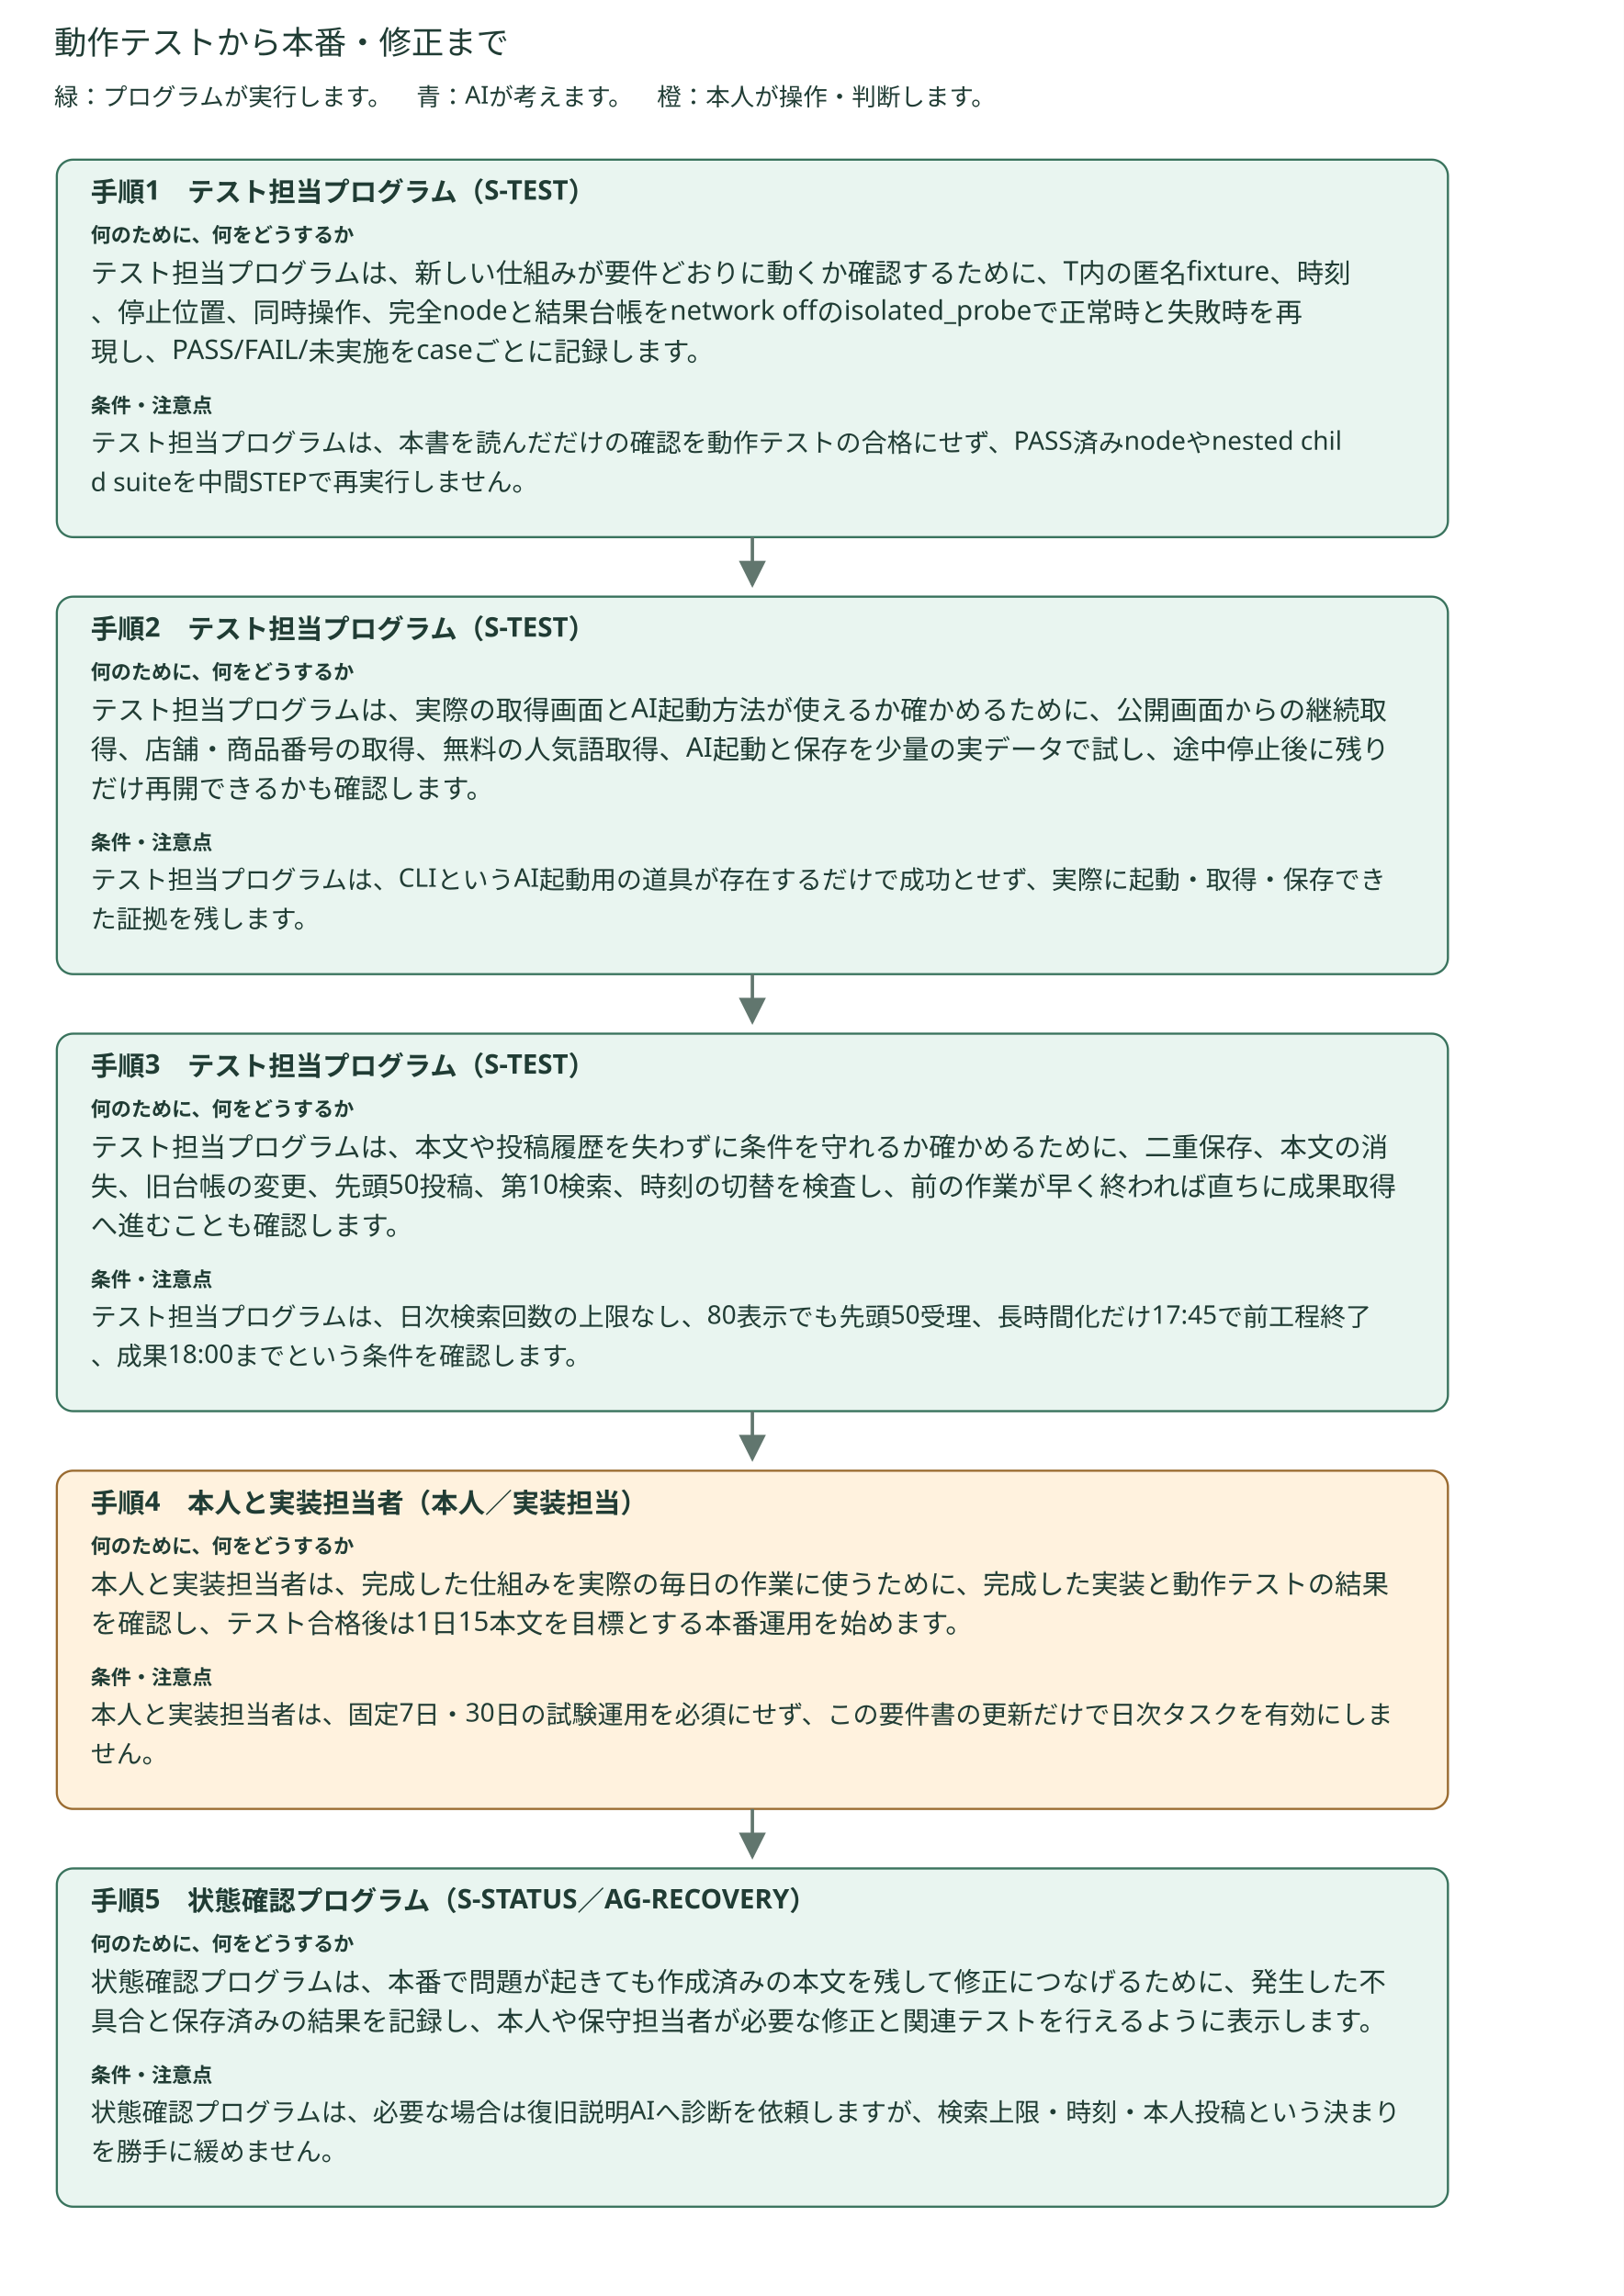
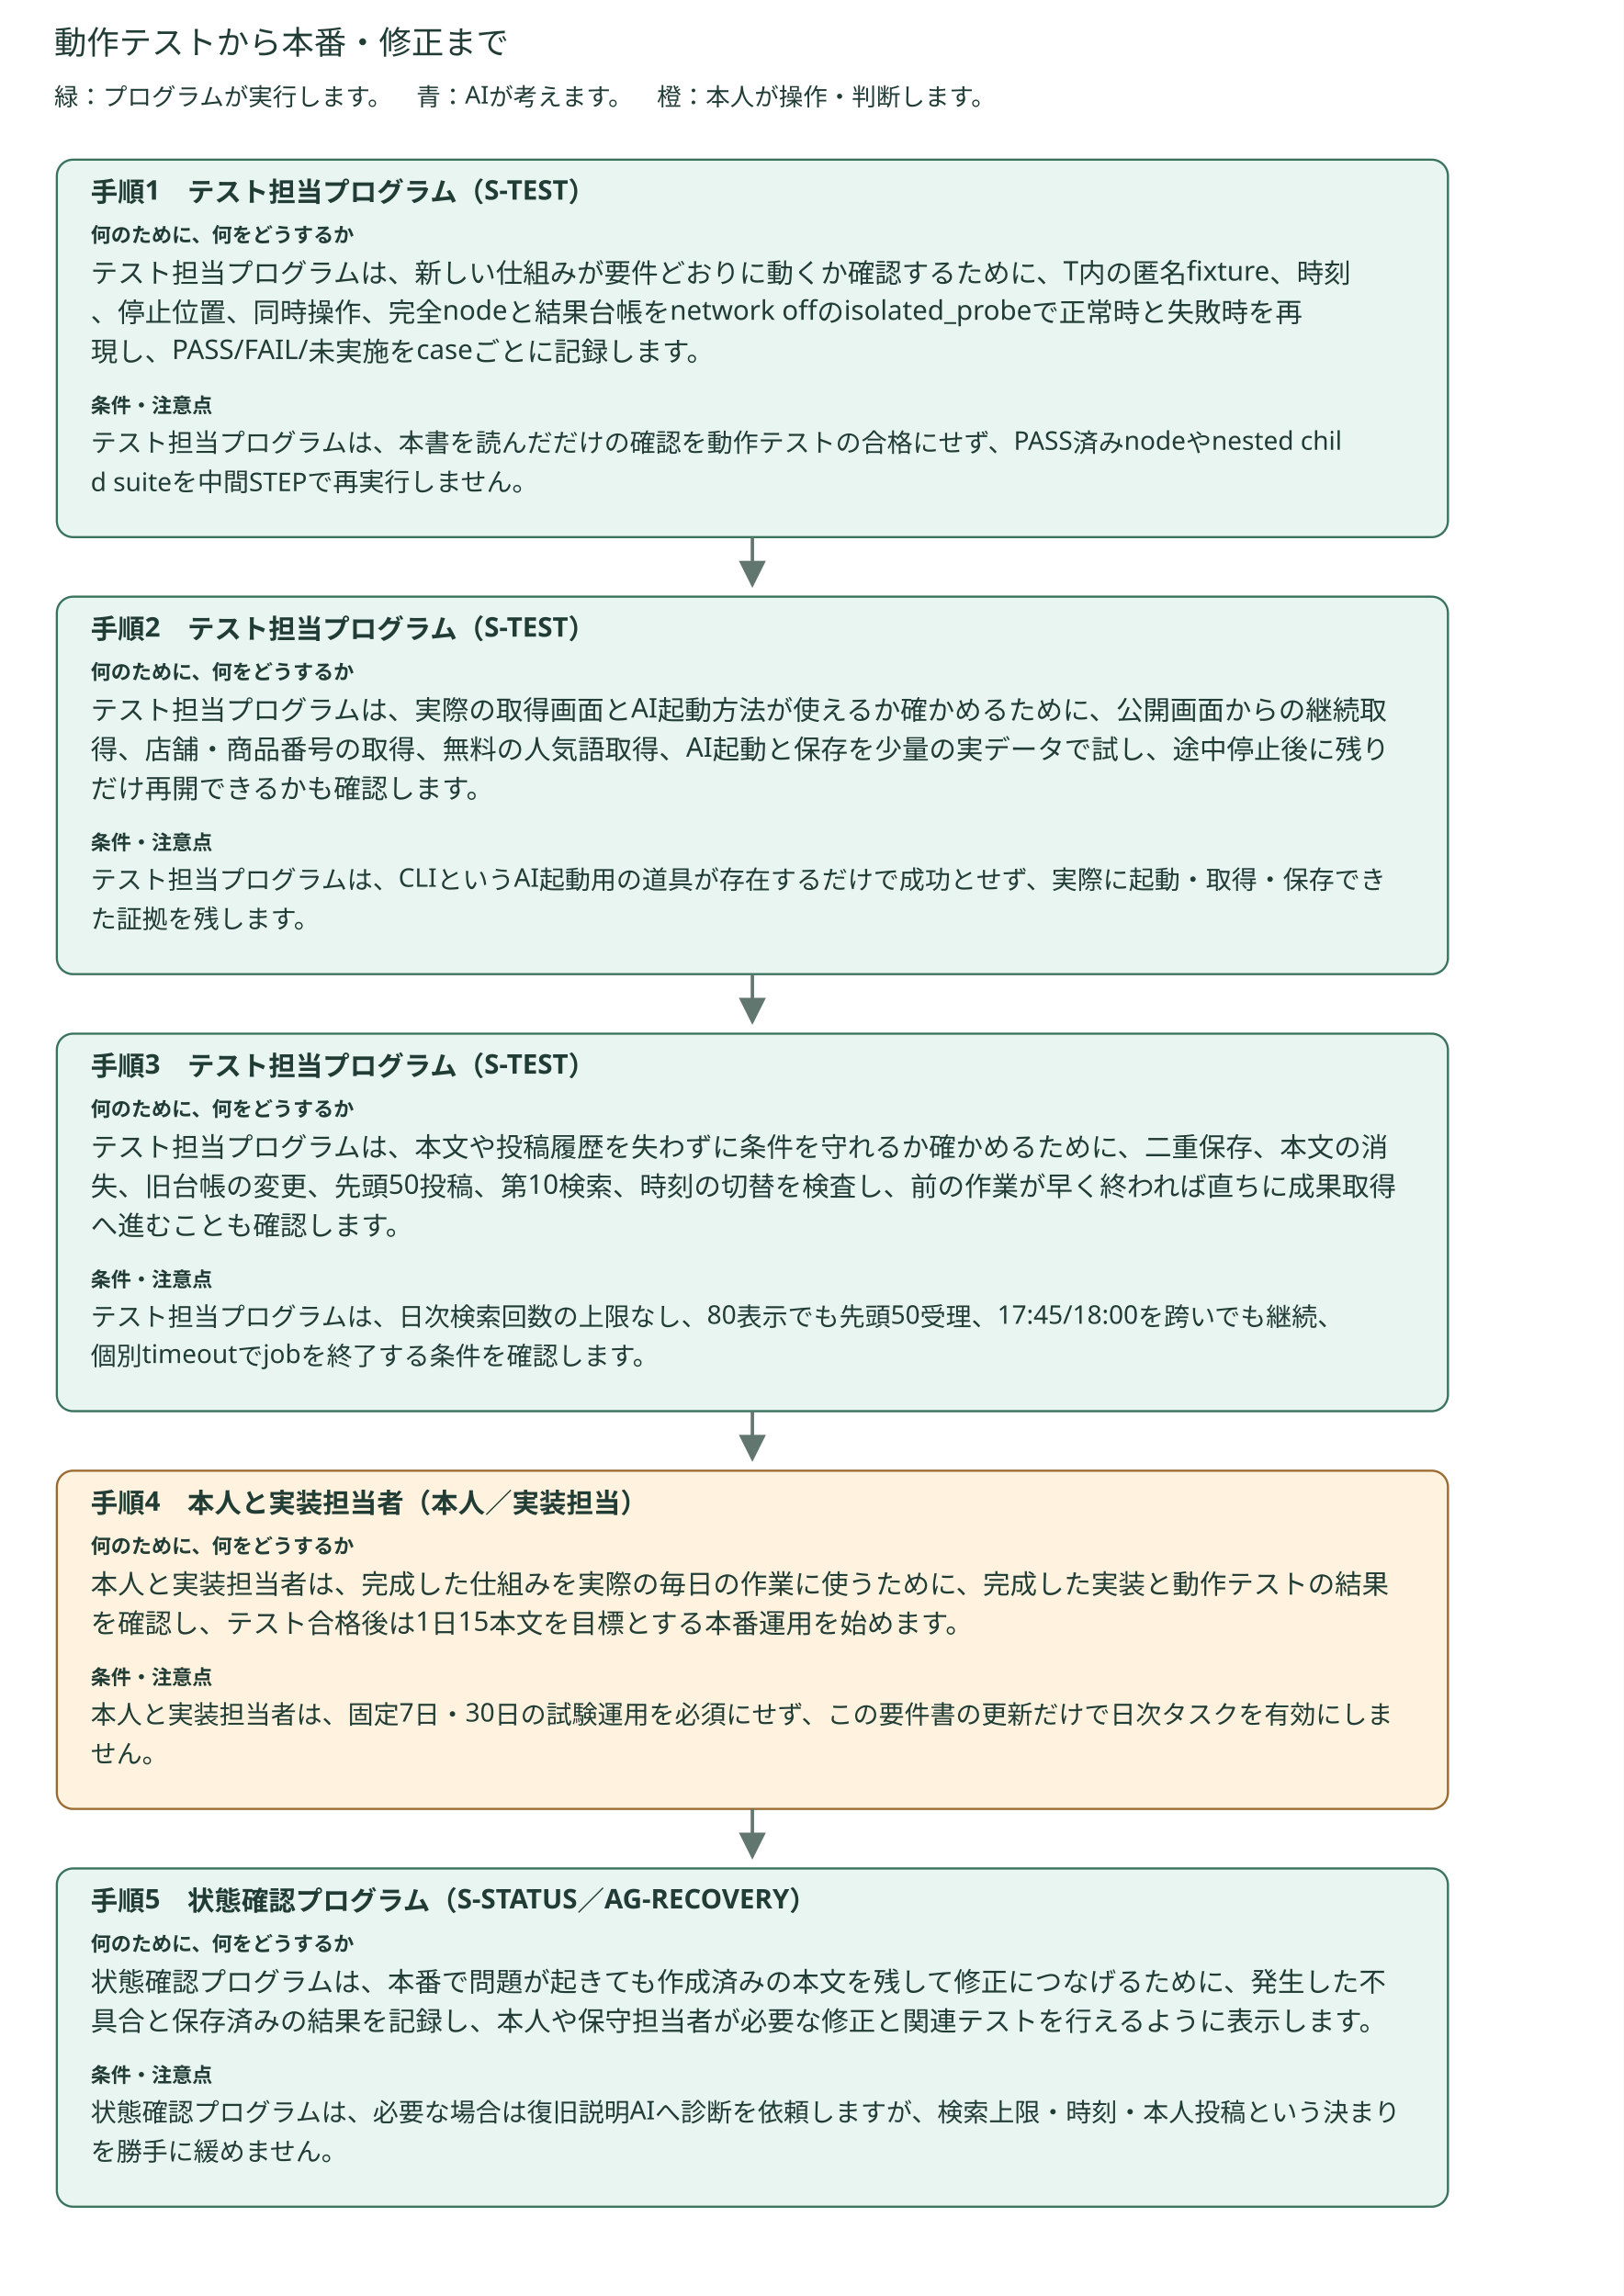
<svg xmlns="http://www.w3.org/2000/svg" viewBox="0 0 1200 1697" role="img" aria-labelledby="task-F11-title task-F11-desc" font-family="Yu Gothic, Meiryo, sans-serif">
  <defs>
    <marker id="task-F11-arrow" markerWidth="8" markerHeight="8" refX="7" refY="4" orient="auto">
      <path d="M0,0 L8,4 L0,8 Z" fill="#61766e" />
    </marker>
  </defs>
  <rect width="1200" height="1697" fill="#fff" />
  <text x="40" y="40" font-size="24" font-weight="400" text-anchor="start" fill="#203c34">動作テストから本番・修正まで</text>
  <text x="40" y="78" font-size="18" font-weight="400" text-anchor="start" fill="#203c34">緑：プログラムが実行します。　青：AIが考えます。　橙：本人が操作・判断します。</text>
  <g class="diagram-node" data-node="F11-1">
    <rect x="42" y="118" width="1028" height="279" rx="12" fill="#e9f5f0" stroke="#39735d" stroke-width="1.6" />
    <text x="67" y="149" font-size="20" font-weight="700" text-anchor="start" fill="#203c34">手順1　テスト担当プログラム（S-TEST）</text>
    <text x="67" y="179" font-size="15" font-weight="700" text-anchor="start" fill="#203c34">何のために、何をどうするか</text>
    <text x="67" y="209" font-size="20" font-weight="400" text-anchor="start" fill="#203c34">テスト担当プログラムは、新しい仕組みが要件どおりに動くか確認するために、T内の匿名fixture、時刻</text>
    <text x="67" y="238" font-size="20" font-weight="400" text-anchor="start" fill="#203c34">、停止位置、同時操作、完全nodeと結果台帳をnetwork offのisolated_probeで正常時と失敗時を再</text>
    <text x="67" y="267" font-size="20" font-weight="400" text-anchor="start" fill="#203c34">現し、PASS/FAIL/未実施をcaseごとに記録します。</text>
    <text x="67" y="305" font-size="15" font-weight="700" text-anchor="start" fill="#203c34">条件・注意点</text>
    <text x="67" y="334" font-size="19" font-weight="400" text-anchor="start" fill="#203c34">テスト担当プログラムは、本書を読んだだけの確認を動作テストの合格にせず、PASS済みnodeやnested chil</text>
    <text x="67" y="363" font-size="19" font-weight="400" text-anchor="start" fill="#203c34">d suiteを中間STEPで再実行しません。</text>
  </g>
  <path d="M 556 397 V 432" fill="none" stroke="#61766e" stroke-width="2.5" marker-end="url(#task-F11-arrow)" />
  <g class="diagram-node" data-node="F11-2">
    <rect x="42" y="441" width="1028" height="279" rx="12" fill="#e9f5f0" stroke="#39735d" stroke-width="1.6" />
    <text x="67" y="472" font-size="20" font-weight="700" text-anchor="start" fill="#203c34">手順2　テスト担当プログラム（S-TEST）</text>
    <text x="67" y="502" font-size="15" font-weight="700" text-anchor="start" fill="#203c34">何のために、何をどうするか</text>
    <text x="67" y="532" font-size="20" font-weight="400" text-anchor="start" fill="#203c34">テスト担当プログラムは、実際の取得画面とAI起動方法が使えるか確かめるために、公開画面からの継続取</text>
    <text x="67" y="561" font-size="20" font-weight="400" text-anchor="start" fill="#203c34">得、店舗・商品番号の取得、無料の人気語取得、AI起動と保存を少量の実データで試し、途中停止後に残り</text>
    <text x="67" y="590" font-size="20" font-weight="400" text-anchor="start" fill="#203c34">だけ再開できるかも確認します。</text>
    <text x="67" y="628" font-size="15" font-weight="700" text-anchor="start" fill="#203c34">条件・注意点</text>
    <text x="67" y="657" font-size="19" font-weight="400" text-anchor="start" fill="#203c34">テスト担当プログラムは、CLIというAI起動用の道具が存在するだけで成功とせず、実際に起動・取得・保存でき</text>
    <text x="67" y="686" font-size="19" font-weight="400" text-anchor="start" fill="#203c34">た証拠を残します。</text>
  </g>
  <path d="M 556 720 V 755" fill="none" stroke="#61766e" stroke-width="2.5" marker-end="url(#task-F11-arrow)" />
  <g class="diagram-node" data-node="F11-3">
    <rect x="42" y="764" width="1028" height="279" rx="12" fill="#e9f5f0" stroke="#39735d" stroke-width="1.6" />
    <text x="67" y="795" font-size="20" font-weight="700" text-anchor="start" fill="#203c34">手順3　テスト担当プログラム（S-TEST）</text>
    <text x="67" y="825" font-size="15" font-weight="700" text-anchor="start" fill="#203c34">何のために、何をどうするか</text>
    <text x="67" y="855" font-size="20" font-weight="400" text-anchor="start" fill="#203c34">テスト担当プログラムは、本文や投稿履歴を失わずに条件を守れるか確かめるために、二重保存、本文の消</text>
    <text x="67" y="884" font-size="20" font-weight="400" text-anchor="start" fill="#203c34">失、旧台帳の変更、先頭50投稿、第10検索、時刻の切替を検査し、前の作業が早く終われば直ちに成果取得</text>
    <text x="67" y="913" font-size="20" font-weight="400" text-anchor="start" fill="#203c34">へ進むことも確認します。</text>
    <text x="67" y="951" font-size="15" font-weight="700" text-anchor="start" fill="#203c34">条件・注意点</text>
-     <text x="67" y="980" font-size="19" font-weight="400" text-anchor="start" fill="#203c34">テスト担当プログラムは、日次検索回数の上限なし、80表示でも先頭50受理、長時間化だけ17:45で前工程終了</text>
-     <text x="67" y="1009" font-size="19" font-weight="400" text-anchor="start" fill="#203c34">、成果18:00までという条件を確認します。</text>
+     <text x="67" y="980" font-size="19" font-weight="400" text-anchor="start" fill="#203c34">テスト担当プログラムは、日次検索回数の上限なし、80表示でも先頭50受理、17:45/18:00を跨いでも継続、</text>
+     <text x="67" y="1009" font-size="19" font-weight="400" text-anchor="start" fill="#203c34">個別timeoutでjobを終了する条件を確認します。</text>
  </g>
  <path d="M 556 1043 V 1078" fill="none" stroke="#61766e" stroke-width="2.5" marker-end="url(#task-F11-arrow)" />
  <g class="diagram-node" data-node="F11-4">
    <rect x="42" y="1087" width="1028" height="250" rx="12" fill="#fff2de" stroke="#9a6b30" stroke-width="1.6" />
    <text x="67" y="1118" font-size="20" font-weight="700" text-anchor="start" fill="#203c34">手順4　本人と実装担当者（本人／実装担当）</text>
    <text x="67" y="1148" font-size="15" font-weight="700" text-anchor="start" fill="#203c34">何のために、何をどうするか</text>
    <text x="67" y="1178" font-size="20" font-weight="400" text-anchor="start" fill="#203c34">本人と実装担当者は、完成した仕組みを実際の毎日の作業に使うために、完成した実装と動作テストの結果</text>
    <text x="67" y="1207" font-size="20" font-weight="400" text-anchor="start" fill="#203c34">を確認し、テスト合格後は1日15本文を目標とする本番運用を始めます。</text>
    <text x="67" y="1245" font-size="15" font-weight="700" text-anchor="start" fill="#203c34">条件・注意点</text>
    <text x="67" y="1274" font-size="19" font-weight="400" text-anchor="start" fill="#203c34">本人と実装担当者は、固定7日・30日の試験運用を必須にせず、この要件書の更新だけで日次タスクを有効にしま</text>
    <text x="67" y="1303" font-size="19" font-weight="400" text-anchor="start" fill="#203c34">せん。</text>
  </g>
  <path d="M 556 1337 V 1372" fill="none" stroke="#61766e" stroke-width="2.5" marker-end="url(#task-F11-arrow)" />
  <g class="diagram-node" data-node="F11-5">
    <rect x="42" y="1381" width="1028" height="250" rx="12" fill="#e9f5f0" stroke="#39735d" stroke-width="1.6" />
    <text x="67" y="1412" font-size="20" font-weight="700" text-anchor="start" fill="#203c34">手順5　状態確認プログラム（S-STATUS／AG-RECOVERY）</text>
    <text x="67" y="1442" font-size="15" font-weight="700" text-anchor="start" fill="#203c34">何のために、何をどうするか</text>
    <text x="67" y="1472" font-size="20" font-weight="400" text-anchor="start" fill="#203c34">状態確認プログラムは、本番で問題が起きても作成済みの本文を残して修正につなげるために、発生した不</text>
    <text x="67" y="1501" font-size="20" font-weight="400" text-anchor="start" fill="#203c34">具合と保存済みの結果を記録し、本人や保守担当者が必要な修正と関連テストを行えるように表示します。</text>
    <text x="67" y="1539" font-size="15" font-weight="700" text-anchor="start" fill="#203c34">条件・注意点</text>
    <text x="67" y="1568" font-size="19" font-weight="400" text-anchor="start" fill="#203c34">状態確認プログラムは、必要な場合は復旧説明AIへ診断を依頼しますが、検索上限・時刻・本人投稿という決まり</text>
    <text x="67" y="1597" font-size="19" font-weight="400" text-anchor="start" fill="#203c34">を勝手に緩めません。</text>
  </g>
</svg>
